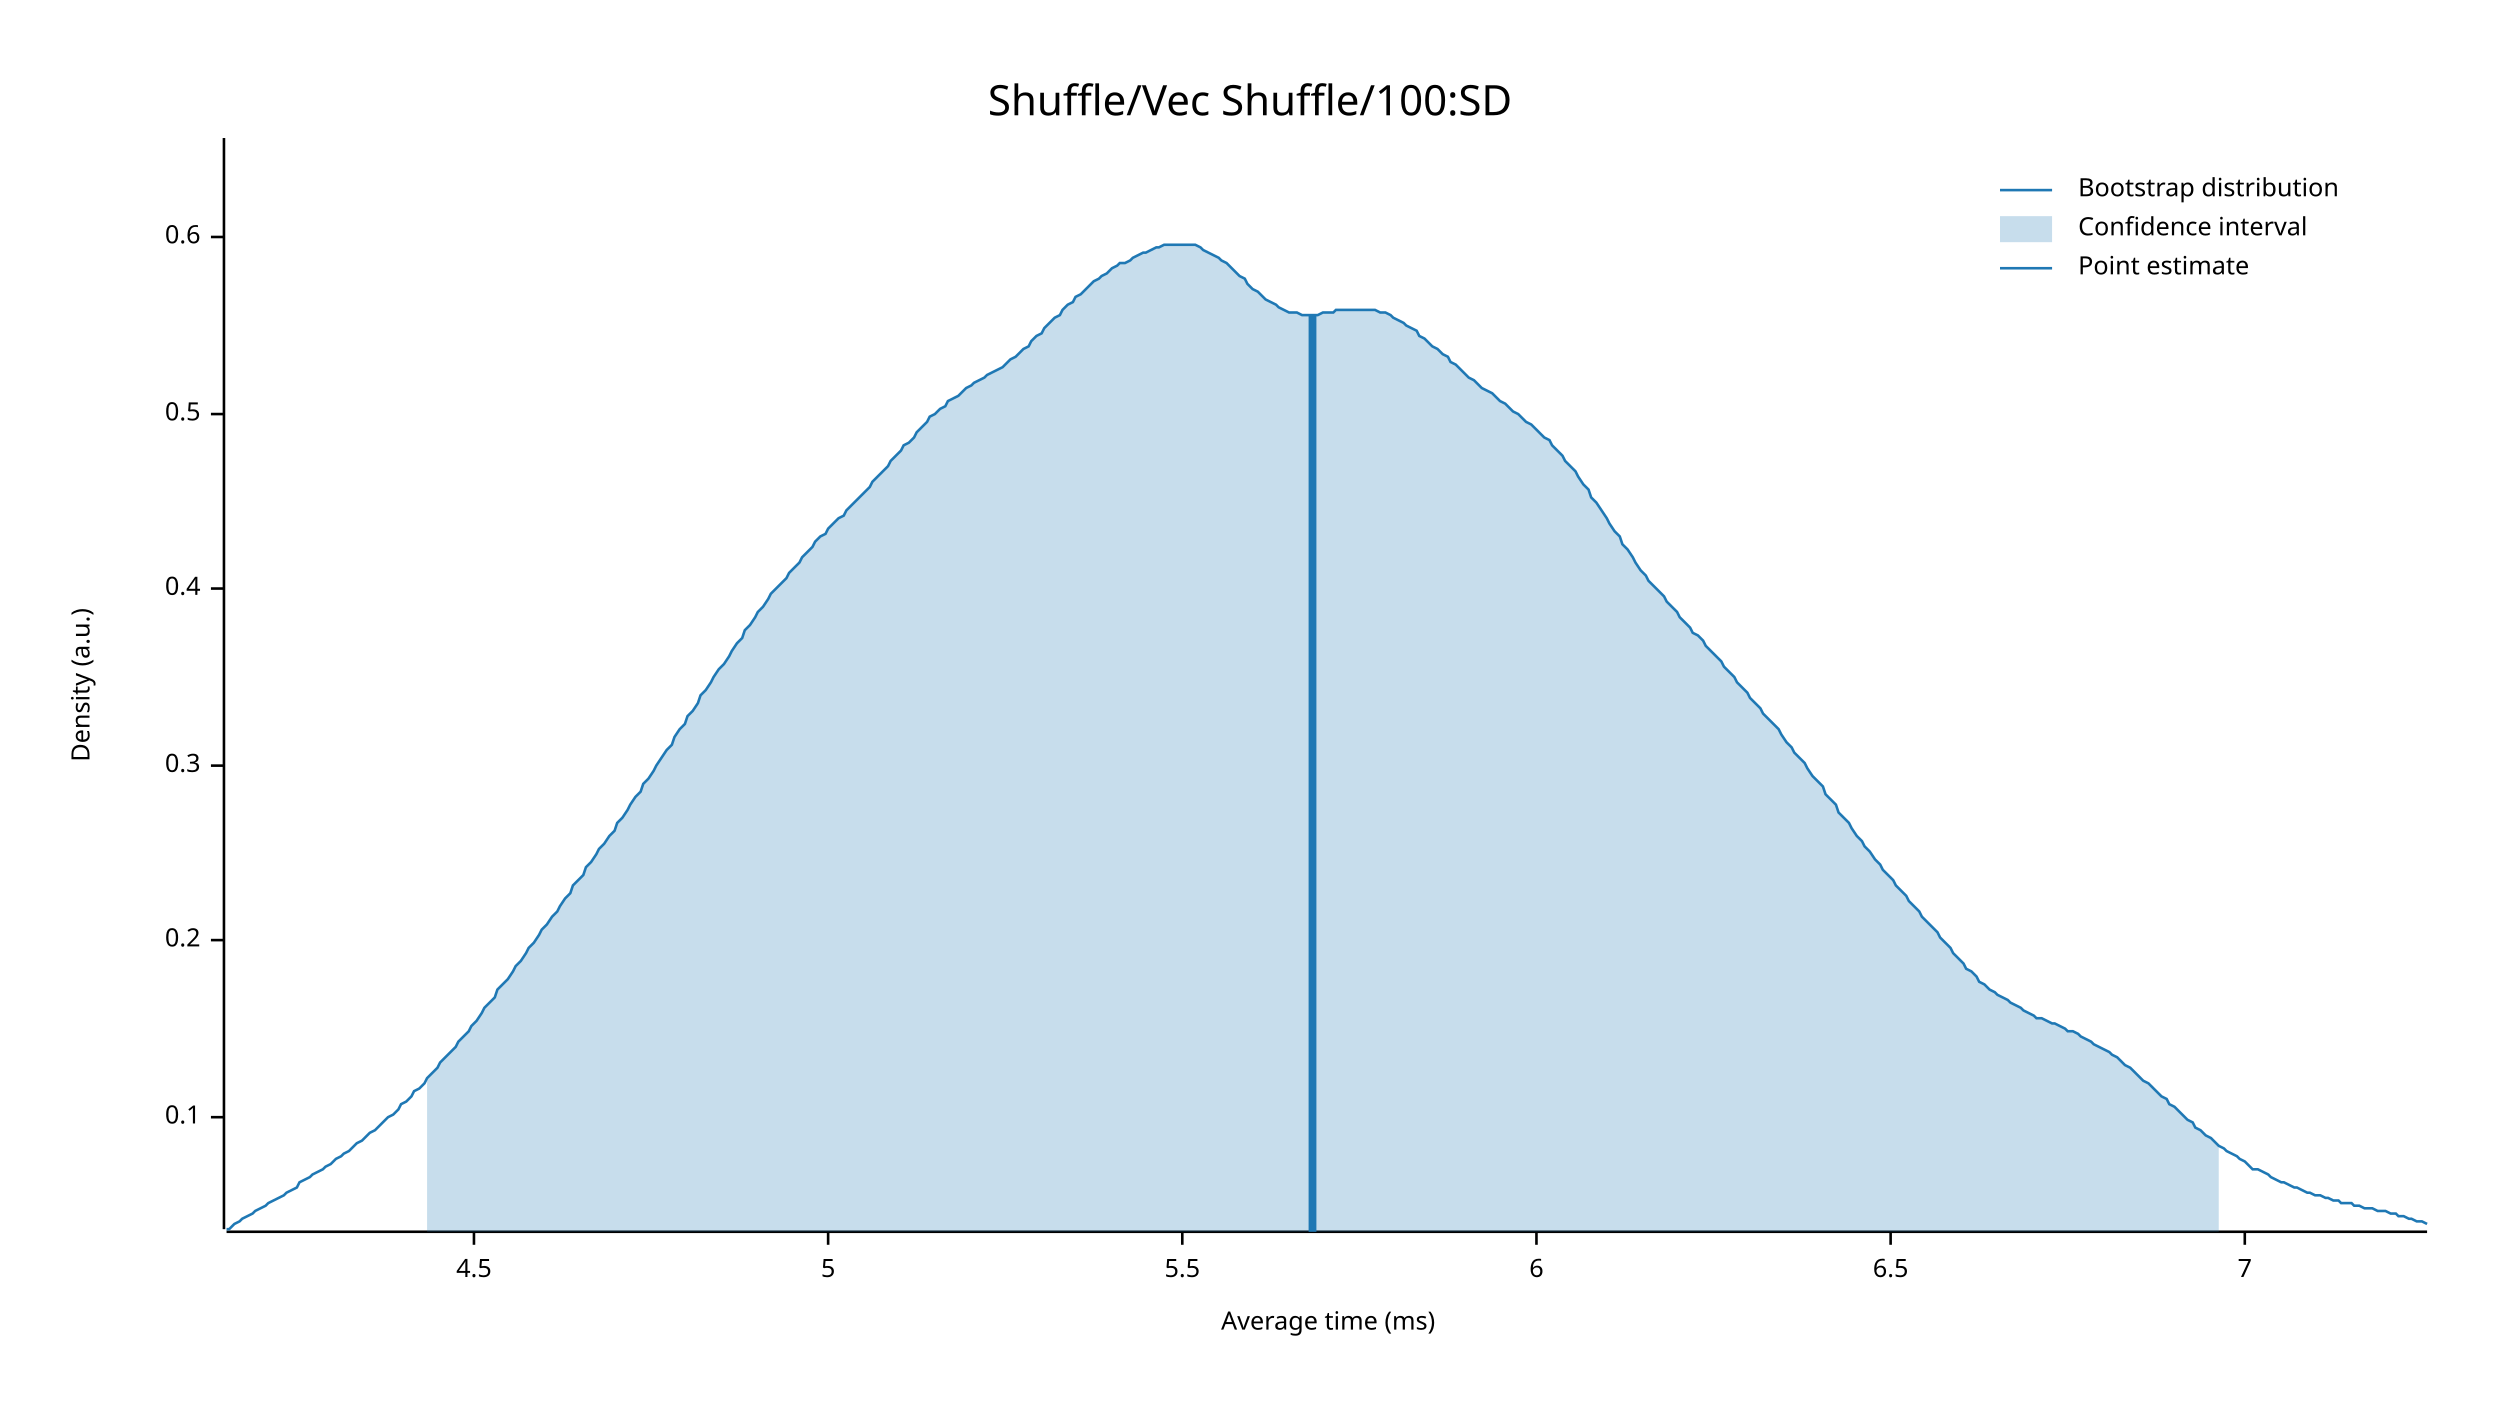
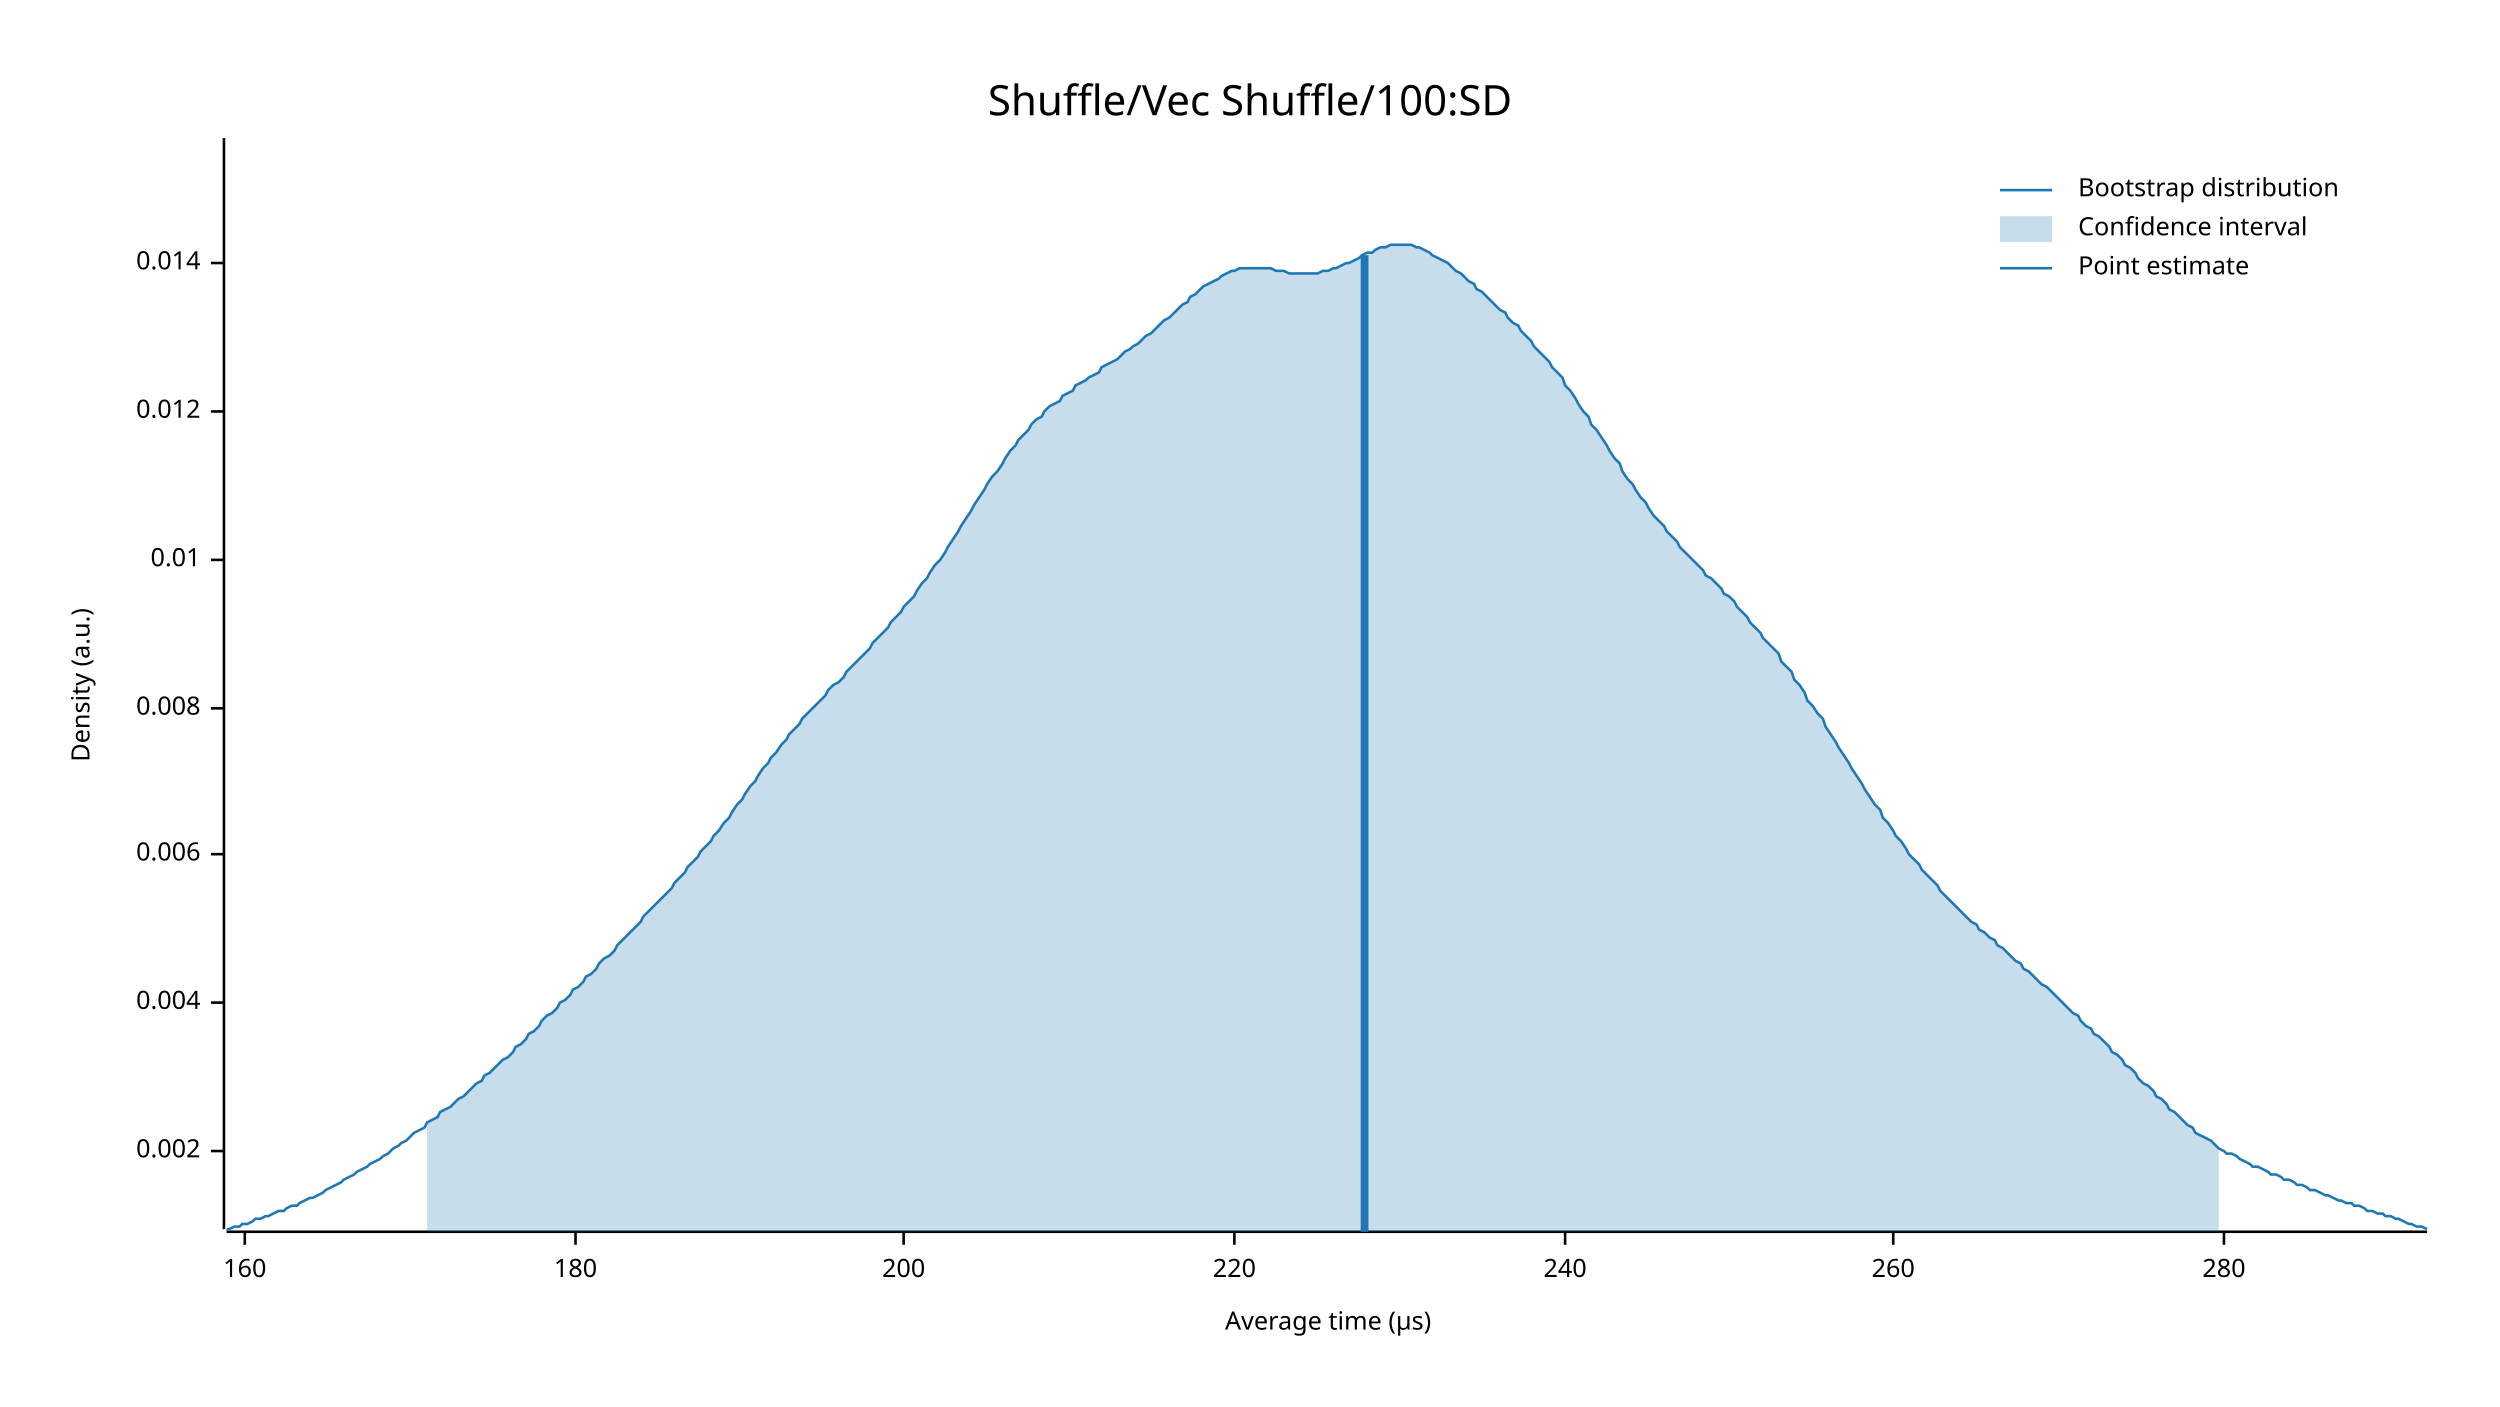
<svg xmlns="http://www.w3.org/2000/svg" width="960" height="540" viewBox="0 0 960 540">
  <text x="480" y="32" dy="0.76em" text-anchor="middle" font-family="sans-serif" font-size="16.129" opacity="1" fill="#000000">
Shuffle/Vec Shuffle/100:SD
</text>
  <text x="27" y="263" dy="0.76em" text-anchor="middle" font-family="sans-serif" font-size="9.677" opacity="1" fill="#000000" transform="rotate(270, 27, 263)">
Density (a.u.)
</text>
  <text x="510" y="513" dy="-0.5ex" text-anchor="middle" font-family="sans-serif" font-size="9.677" opacity="1" fill="#000000">
- Average time (ms)
+ Average time (µs)
</text>
  <polyline fill="none" opacity="1" stroke="#000000" stroke-width="1" points="86,53 86,472 " />
-   <text x="77" y="429" dy="0.5ex" text-anchor="end" font-family="sans-serif" font-size="9.677" opacity="1" fill="#000000">
- 0.1
+   <text x="77" y="442" dy="0.5ex" text-anchor="end" font-family="sans-serif" font-size="9.677" opacity="1" fill="#000000">
+ 0.002
</text>
-   <polyline fill="none" opacity="1" stroke="#000000" stroke-width="1" points="81,429 86,429 " />
-   <text x="77" y="361" dy="0.5ex" text-anchor="end" font-family="sans-serif" font-size="9.677" opacity="1" fill="#000000">
- 0.2
+   <polyline fill="none" opacity="1" stroke="#000000" stroke-width="1" points="81,442 86,442 " />
+   <text x="77" y="385" dy="0.5ex" text-anchor="end" font-family="sans-serif" font-size="9.677" opacity="1" fill="#000000">
+ 0.004
</text>
-   <polyline fill="none" opacity="1" stroke="#000000" stroke-width="1" points="81,361 86,361 " />
-   <text x="77" y="294" dy="0.5ex" text-anchor="end" font-family="sans-serif" font-size="9.677" opacity="1" fill="#000000">
- 0.3
+   <polyline fill="none" opacity="1" stroke="#000000" stroke-width="1" points="81,385 86,385 " />
+   <text x="77" y="328" dy="0.5ex" text-anchor="end" font-family="sans-serif" font-size="9.677" opacity="1" fill="#000000">
+ 0.006
</text>
-   <polyline fill="none" opacity="1" stroke="#000000" stroke-width="1" points="81,294 86,294 " />
-   <text x="77" y="226" dy="0.5ex" text-anchor="end" font-family="sans-serif" font-size="9.677" opacity="1" fill="#000000">
- 0.4
+   <polyline fill="none" opacity="1" stroke="#000000" stroke-width="1" points="81,328 86,328 " />
+   <text x="77" y="272" dy="0.5ex" text-anchor="end" font-family="sans-serif" font-size="9.677" opacity="1" fill="#000000">
+ 0.008
</text>
-   <polyline fill="none" opacity="1" stroke="#000000" stroke-width="1" points="81,226 86,226 " />
-   <text x="77" y="159" dy="0.5ex" text-anchor="end" font-family="sans-serif" font-size="9.677" opacity="1" fill="#000000">
- 0.5
+   <polyline fill="none" opacity="1" stroke="#000000" stroke-width="1" points="81,272 86,272 " />
+   <text x="77" y="215" dy="0.5ex" text-anchor="end" font-family="sans-serif" font-size="9.677" opacity="1" fill="#000000">
+ 0.01
</text>
-   <polyline fill="none" opacity="1" stroke="#000000" stroke-width="1" points="81,159 86,159 " />
-   <text x="77" y="91" dy="0.5ex" text-anchor="end" font-family="sans-serif" font-size="9.677" opacity="1" fill="#000000">
- 0.6
+   <polyline fill="none" opacity="1" stroke="#000000" stroke-width="1" points="81,215 86,215 " />
+   <text x="77" y="158" dy="0.5ex" text-anchor="end" font-family="sans-serif" font-size="9.677" opacity="1" fill="#000000">
+ 0.012
</text>
-   <polyline fill="none" opacity="1" stroke="#000000" stroke-width="1" points="81,91 86,91 " />
+   <polyline fill="none" opacity="1" stroke="#000000" stroke-width="1" points="81,158 86,158 " />
+   <text x="77" y="101" dy="0.5ex" text-anchor="end" font-family="sans-serif" font-size="9.677" opacity="1" fill="#000000">
+ 0.014
+ </text>
+   <polyline fill="none" opacity="1" stroke="#000000" stroke-width="1" points="81,101 86,101 " />
  <polyline fill="none" opacity="1" stroke="#000000" stroke-width="1" points="87,473 932,473 " />
-   <text x="182" y="483" dy="0.76em" text-anchor="middle" font-family="sans-serif" font-size="9.677" opacity="1" fill="#000000">
- 4.5
+   <text x="94" y="483" dy="0.76em" text-anchor="middle" font-family="sans-serif" font-size="9.677" opacity="1" fill="#000000">
+ 160
</text>
-   <polyline fill="none" opacity="1" stroke="#000000" stroke-width="1" points="182,473 182,478 " />
-   <text x="318" y="483" dy="0.76em" text-anchor="middle" font-family="sans-serif" font-size="9.677" opacity="1" fill="#000000">
- 5
+   <polyline fill="none" opacity="1" stroke="#000000" stroke-width="1" points="94,473 94,478 " />
+   <text x="221" y="483" dy="0.76em" text-anchor="middle" font-family="sans-serif" font-size="9.677" opacity="1" fill="#000000">
+ 180
</text>
-   <polyline fill="none" opacity="1" stroke="#000000" stroke-width="1" points="318,473 318,478 " />
-   <text x="454" y="483" dy="0.76em" text-anchor="middle" font-family="sans-serif" font-size="9.677" opacity="1" fill="#000000">
- 5.5
+   <polyline fill="none" opacity="1" stroke="#000000" stroke-width="1" points="221,473 221,478 " />
+   <text x="347" y="483" dy="0.76em" text-anchor="middle" font-family="sans-serif" font-size="9.677" opacity="1" fill="#000000">
+ 200
</text>
-   <polyline fill="none" opacity="1" stroke="#000000" stroke-width="1" points="454,473 454,478 " />
-   <text x="590" y="483" dy="0.76em" text-anchor="middle" font-family="sans-serif" font-size="9.677" opacity="1" fill="#000000">
- 6
+   <polyline fill="none" opacity="1" stroke="#000000" stroke-width="1" points="347,473 347,478 " />
+   <text x="474" y="483" dy="0.76em" text-anchor="middle" font-family="sans-serif" font-size="9.677" opacity="1" fill="#000000">
+ 220
</text>
-   <polyline fill="none" opacity="1" stroke="#000000" stroke-width="1" points="590,473 590,478 " />
-   <text x="726" y="483" dy="0.76em" text-anchor="middle" font-family="sans-serif" font-size="9.677" opacity="1" fill="#000000">
- 6.5
+   <polyline fill="none" opacity="1" stroke="#000000" stroke-width="1" points="474,473 474,478 " />
+   <text x="601" y="483" dy="0.76em" text-anchor="middle" font-family="sans-serif" font-size="9.677" opacity="1" fill="#000000">
+ 240
</text>
-   <polyline fill="none" opacity="1" stroke="#000000" stroke-width="1" points="726,473 726,478 " />
-   <text x="862" y="483" dy="0.76em" text-anchor="middle" font-family="sans-serif" font-size="9.677" opacity="1" fill="#000000">
- 7
+   <polyline fill="none" opacity="1" stroke="#000000" stroke-width="1" points="601,473 601,478 " />
+   <text x="727" y="483" dy="0.76em" text-anchor="middle" font-family="sans-serif" font-size="9.677" opacity="1" fill="#000000">
+ 260
</text>
-   <polyline fill="none" opacity="1" stroke="#000000" stroke-width="1" points="862,473 862,478 " />
-   <polyline fill="none" opacity="1" stroke="#1F78B4" stroke-width="1" points="87,472 88,472 90,470 92,469 93,468 95,467 97,466 98,465 100,464 102,463 103,462 105,461 107,460 109,459 110,458 112,457 114,456 115,454 117,453 119,452 120,451 122,450 124,449 125,448 127,447 129,445 131,444 132,443 134,442 136,440 137,439 139,438 141,436 142,435 144,434 146,432 147,431 149,429 151,428 153,426 154,424 156,423 158,421 159,419 161,418 163,416 164,414 166,412 168,410 169,408 171,406 173,404 175,402 176,400 178,398 180,396 181,394 183,392 185,389 186,387 188,385 190,383 191,380 193,378 195,376 197,373 198,371 200,369 202,366 203,364 205,362 207,359 208,357 210,355 212,352 214,350 215,348 217,345 219,343 220,340 222,338 224,336 225,333 227,331 229,328 230,326 232,324 234,321 236,319 237,316 239,314 241,311 242,309 244,306 246,304 247,301 249,299 251,296 252,294 254,291 256,288 258,286 259,283 261,280 263,278 264,275 266,273 268,270 269,267 271,265 273,262 274,260 276,257 278,255 280,252 281,250 283,247 285,245 286,242 288,240 290,237 291,235 293,233 295,230 296,228 298,226 300,224 302,222 303,220 305,218 307,216 308,214 310,212 312,210 313,208 315,206 317,205 318,203 320,201 322,199 324,198 325,196 327,194 329,192 330,191 332,189 334,187 335,185 337,183 339,181 341,179 342,177 344,175 346,173 347,171 349,170 351,168 352,166 354,164 356,162 357,160 359,159 361,157 363,156 364,154 366,153 368,152 369,151 371,149 373,148 374,147 376,146 378,145 379,144 381,143 383,142 385,141 386,140 388,138 390,137 391,136 393,134 395,133 396,131 398,129 400,128 401,126 403,124 405,122 407,121 408,119 410,117 412,116 413,114 415,113 417,111 418,110 420,108 422,107 423,106 425,105 427,103 429,102 430,101 432,101 434,100 435,99 437,98 439,97 440,97 442,96 444,95 445,95 447,94 449,94 451,94 452,94 454,94 456,94 457,94 459,94 461,95 462,96 464,97 466,98 468,99 469,100 471,101 473,103 474,104 476,106 478,107 479,109 481,111 483,112 484,113 486,115 488,116 490,117 491,118 493,119 495,120 496,120 498,120 500,121 501,121 503,121 505,121 506,121 508,120 510,120 512,120 513,119 515,119 517,119 518,119 520,119 522,119 523,119 525,119 527,119 528,119 530,120 532,120 534,121 535,122 537,123 539,124 540,125 542,126 544,127 545,129 547,130 549,132 550,133 552,134 554,136 556,137 557,139 559,140 561,142 562,143 564,145 566,146 567,147 569,149 571,150 573,151 574,152 576,154 578,155 579,156 581,158 583,159 584,160 586,162 588,163 589,164 591,166 593,168 595,169 596,171 598,173 600,175 601,177 603,179 605,181 606,183 608,186 610,188 611,191 613,193 615,196 617,199 618,201 620,204 622,206 623,209 625,211 627,214 628,216 630,219 632,221 633,223 635,225 637,227 639,229 640,231 642,233 644,235 645,237 647,239 649,241 650,243 652,244 654,246 655,248 657,250 659,252 661,254 662,256 664,258 666,260 667,262 669,264 671,266 672,268 674,270 676,272 677,274 679,276 681,278 683,280 684,282 686,285 688,287 689,289 691,291 693,293 694,295 696,298 698,300 700,302 701,305 703,307 705,309 706,312 708,314 710,316 711,318 713,321 715,323 716,325 718,327 720,330 722,332 723,334 725,336 727,338 728,340 730,342 732,344 733,346 735,348 737,350 738,352 740,354 742,356 744,358 745,360 747,362 749,364 750,366 752,368 754,370 755,372 757,373 759,375 760,377 762,378 764,380 766,381 767,382 769,383 771,384 772,385 774,386 776,387 777,388 779,389 781,390 782,391 784,391 786,392 788,393 789,393 791,394 793,395 794,396 796,396 798,397 799,398 801,399 803,400 804,401 806,402 808,403 810,404 811,405 813,406 815,408 816,409 818,410 820,412 821,413 823,415 825,416 827,418 828,419 830,421 832,422 833,424 835,425 837,427 838,428 840,430 842,431 843,433 845,434 847,436 849,437 850,438 852,440 854,441 855,442 857,443 859,444 860,445 862,446 864,448 865,449 867,449 869,450 871,451 872,452 874,453 876,454 877,454 879,455 881,456 882,456 884,457 886,458 887,458 889,459 891,459 893,460 894,460 896,461 898,461 899,462 901,462 903,462 904,463 906,463 908,464 909,464 911,464 913,465 915,465 916,465 918,466 920,466 921,467 923,467 925,468 926,468 928,469 930,469 932,470 " />
-   <polygon opacity="0.25" fill="#1F78B4" points="164,414 166,412 168,410 169,408 171,406 173,404 175,402 176,400 178,398 180,396 181,394 183,392 185,389 186,387 188,385 190,383 191,380 193,378 195,376 197,373 198,371 200,369 202,366 203,364 205,362 207,359 208,357 210,355 212,352 214,350 215,348 217,345 219,343 220,340 222,338 224,336 225,333 227,331 229,328 230,326 232,324 234,321 236,319 237,316 239,314 241,311 242,309 244,306 246,304 247,301 249,299 251,296 252,294 254,291 256,288 258,286 259,283 261,280 263,278 264,275 266,273 268,270 269,267 271,265 273,262 274,260 276,257 278,255 280,252 281,250 283,247 285,245 286,242 288,240 290,237 291,235 293,233 295,230 296,228 298,226 300,224 302,222 303,220 305,218 307,216 308,214 310,212 312,210 313,208 315,206 317,205 318,203 320,201 322,199 324,198 325,196 327,194 329,192 330,191 332,189 334,187 335,185 337,183 339,181 341,179 342,177 344,175 346,173 347,171 349,170 351,168 352,166 354,164 356,162 357,160 359,159 361,157 363,156 364,154 366,153 368,152 369,151 371,149 373,148 374,147 376,146 378,145 379,144 381,143 383,142 385,141 386,140 388,138 390,137 391,136 393,134 395,133 396,131 398,129 400,128 401,126 403,124 405,122 407,121 408,119 410,117 412,116 413,114 415,113 417,111 418,110 420,108 422,107 423,106 425,105 427,103 429,102 430,101 432,101 434,100 435,99 437,98 439,97 440,97 442,96 444,95 445,95 447,94 449,94 451,94 452,94 454,94 456,94 457,94 459,94 461,95 462,96 464,97 466,98 468,99 469,100 471,101 473,103 474,104 476,106 478,107 479,109 481,111 483,112 484,113 486,115 488,116 490,117 491,118 493,119 495,120 496,120 498,120 500,121 501,121 503,121 505,121 506,121 508,120 510,120 512,120 513,119 515,119 517,119 518,119 520,119 522,119 523,119 525,119 527,119 528,119 530,120 532,120 534,121 535,122 537,123 539,124 540,125 542,126 544,127 545,129 547,130 549,132 550,133 552,134 554,136 556,137 557,139 559,140 561,142 562,143 564,145 566,146 567,147 569,149 571,150 573,151 574,152 576,154 578,155 579,156 581,158 583,159 584,160 586,162 588,163 589,164 591,166 593,168 595,169 596,171 598,173 600,175 601,177 603,179 605,181 606,183 608,186 610,188 611,191 613,193 615,196 617,199 618,201 620,204 622,206 623,209 625,211 627,214 628,216 630,219 632,221 633,223 635,225 637,227 639,229 640,231 642,233 644,235 645,237 647,239 649,241 650,243 652,244 654,246 655,248 657,250 659,252 661,254 662,256 664,258 666,260 667,262 669,264 671,266 672,268 674,270 676,272 677,274 679,276 681,278 683,280 684,282 686,285 688,287 689,289 691,291 693,293 694,295 696,298 698,300 700,302 701,305 703,307 705,309 706,312 708,314 710,316 711,318 713,321 715,323 716,325 718,327 720,330 722,332 723,334 725,336 727,338 728,340 730,342 732,344 733,346 735,348 737,350 738,352 740,354 742,356 744,358 745,360 747,362 749,364 750,366 752,368 754,370 755,372 757,373 759,375 760,377 762,378 764,380 766,381 767,382 769,383 771,384 772,385 774,386 776,387 777,388 779,389 781,390 782,391 784,391 786,392 788,393 789,393 791,394 793,395 794,396 796,396 798,397 799,398 801,399 803,400 804,401 806,402 808,403 810,404 811,405 813,406 815,408 816,409 818,410 820,412 821,413 823,415 825,416 827,418 828,419 830,421 832,422 833,424 835,425 837,427 838,428 840,430 842,431 843,433 845,434 847,436 849,437 850,438 852,440 852,473 164,473 " />
-   <polyline fill="none" opacity="1" stroke="#1F78B4" stroke-width="3" points="504,473 504,121 " />
+   <polyline fill="none" opacity="1" stroke="#000000" stroke-width="1" points="727,473 727,478 " />
+   <text x="854" y="483" dy="0.76em" text-anchor="middle" font-family="sans-serif" font-size="9.677" opacity="1" fill="#000000">
+ 280
+ </text>
+   <polyline fill="none" opacity="1" stroke="#000000" stroke-width="1" points="854,473 854,478 " />
+   <polyline fill="none" opacity="1" stroke="#1F78B4" stroke-width="1" points="87,472 88,472 90,471 92,471 93,470 95,470 97,469 98,468 100,468 102,467 103,467 105,466 107,465 109,465 110,464 112,463 114,463 115,462 117,461 119,460 120,460 122,459 124,458 125,457 127,456 129,455 131,454 132,453 134,452 136,451 137,450 139,449 141,448 142,447 144,446 146,445 147,444 149,443 151,441 153,440 154,439 156,438 158,436 159,435 161,434 163,433 164,431 166,430 168,429 169,427 171,426 173,425 175,423 176,422 178,421 180,419 181,418 183,416 185,415 186,413 188,412 190,410 191,409 193,407 195,406 197,404 198,402 200,401 202,399 203,397 205,396 207,394 208,392 210,390 212,389 214,387 215,385 217,384 219,382 220,380 222,379 224,377 225,375 227,374 229,372 230,370 232,368 234,367 236,365 237,363 239,361 241,359 242,358 244,356 246,354 247,352 249,350 251,348 252,347 254,345 256,343 258,341 259,339 261,337 263,335 264,333 266,331 268,329 269,327 271,325 273,323 274,321 276,319 278,316 280,314 281,312 283,309 285,307 286,305 288,302 290,300 291,298 293,295 295,293 296,291 298,289 300,286 302,284 303,282 305,280 307,278 308,276 310,274 312,272 313,271 315,269 317,267 318,265 320,263 322,262 324,260 325,258 327,256 329,254 330,253 332,251 334,249 335,247 337,245 339,243 341,241 342,239 344,237 346,235 347,233 349,231 351,229 352,227 354,224 356,222 357,220 359,217 361,215 363,212 364,210 366,207 368,204 369,202 371,199 373,196 374,194 376,191 378,188 379,186 381,183 383,181 385,178 386,176 388,173 390,171 391,169 393,167 395,165 396,163 398,161 400,160 401,158 403,156 405,155 407,154 408,152 410,151 412,150 413,148 415,147 417,146 418,145 420,144 422,143 423,141 425,140 427,139 429,138 430,137 432,135 434,134 435,133 437,132 439,130 440,129 442,128 444,126 445,125 447,123 449,122 451,120 452,119 454,117 456,116 457,114 459,113 461,111 462,110 464,109 466,108 468,107 469,106 471,105 473,104 474,104 476,103 478,103 479,103 481,103 483,103 484,103 486,103 488,103 490,104 491,104 493,104 495,105 496,105 498,105 500,105 501,105 503,105 505,105 506,105 508,104 510,104 512,103 513,103 515,102 517,101 518,101 520,100 522,99 523,98 525,97 527,97 528,96 530,95 532,95 534,94 535,94 537,94 539,94 540,94 542,94 544,95 545,95 547,96 549,97 550,98 552,99 554,100 556,101 557,102 559,104 561,105 562,106 564,108 566,109 567,111 569,112 571,114 573,116 574,117 576,119 578,120 579,122 581,124 583,125 584,127 586,129 588,131 589,133 591,135 593,137 595,139 596,141 598,143 600,145 601,148 603,150 605,153 606,155 608,158 610,160 611,163 613,165 615,168 617,171 618,173 620,176 622,178 623,181 625,184 627,186 628,188 630,191 632,193 633,195 635,198 637,200 639,202 640,204 642,206 644,208 645,210 647,212 649,214 650,215 652,217 654,219 655,221 657,222 659,224 661,226 662,228 664,229 666,231 667,233 669,235 671,237 672,239 674,241 676,243 677,245 679,247 681,249 683,251 684,254 686,256 688,258 689,261 691,263 693,266 694,269 696,271 698,274 700,276 701,279 703,282 705,285 706,287 708,290 710,293 711,295 713,298 715,301 716,303 718,306 720,309 722,311 723,314 725,316 727,319 728,321 730,323 732,326 733,328 735,330 737,332 738,334 740,336 742,338 744,340 745,342 747,344 749,346 750,347 752,349 754,351 755,352 757,354 759,355 760,357 762,358 764,360 766,361 767,363 769,364 771,366 772,367 774,369 776,370 777,372 779,373 781,375 782,376 784,378 786,379 788,381 789,382 791,384 793,386 794,387 796,389 798,390 799,392 801,394 803,395 804,397 806,398 808,400 810,402 811,404 813,405 815,407 816,409 818,410 820,412 821,414 823,416 825,417 827,419 828,421 830,422 832,424 833,426 835,427 837,429 838,430 840,432 842,433 843,435 845,436 847,437 849,438 850,439 852,441 854,442 855,443 857,443 859,444 860,445 862,446 864,447 865,448 867,448 869,449 871,450 872,451 874,451 876,452 877,453 879,453 881,454 882,455 884,455 886,456 887,457 889,457 891,458 893,459 894,459 896,460 898,461 899,461 901,462 903,462 904,463 906,463 908,464 909,465 911,465 913,466 915,466 916,467 918,467 920,468 921,468 923,469 925,470 926,470 928,471 930,471 932,472 " />
+   <polygon opacity="0.25" fill="#1F78B4" points="164,431 166,430 168,429 169,427 171,426 173,425 175,423 176,422 178,421 180,419 181,418 183,416 185,415 186,413 188,412 190,410 191,409 193,407 195,406 197,404 198,402 200,401 202,399 203,397 205,396 207,394 208,392 210,390 212,389 214,387 215,385 217,384 219,382 220,380 222,379 224,377 225,375 227,374 229,372 230,370 232,368 234,367 236,365 237,363 239,361 241,359 242,358 244,356 246,354 247,352 249,350 251,348 252,347 254,345 256,343 258,341 259,339 261,337 263,335 264,333 266,331 268,329 269,327 271,325 273,323 274,321 276,319 278,316 280,314 281,312 283,309 285,307 286,305 288,302 290,300 291,298 293,295 295,293 296,291 298,289 300,286 302,284 303,282 305,280 307,278 308,276 310,274 312,272 313,271 315,269 317,267 318,265 320,263 322,262 324,260 325,258 327,256 329,254 330,253 332,251 334,249 335,247 337,245 339,243 341,241 342,239 344,237 346,235 347,233 349,231 351,229 352,227 354,224 356,222 357,220 359,217 361,215 363,212 364,210 366,207 368,204 369,202 371,199 373,196 374,194 376,191 378,188 379,186 381,183 383,181 385,178 386,176 388,173 390,171 391,169 393,167 395,165 396,163 398,161 400,160 401,158 403,156 405,155 407,154 408,152 410,151 412,150 413,148 415,147 417,146 418,145 420,144 422,143 423,141 425,140 427,139 429,138 430,137 432,135 434,134 435,133 437,132 439,130 440,129 442,128 444,126 445,125 447,123 449,122 451,120 452,119 454,117 456,116 457,114 459,113 461,111 462,110 464,109 466,108 468,107 469,106 471,105 473,104 474,104 476,103 478,103 479,103 481,103 483,103 484,103 486,103 488,103 490,104 491,104 493,104 495,105 496,105 498,105 500,105 501,105 503,105 505,105 506,105 508,104 510,104 512,103 513,103 515,102 517,101 518,101 520,100 522,99 523,98 525,97 527,97 528,96 530,95 532,95 534,94 535,94 537,94 539,94 540,94 542,94 544,95 545,95 547,96 549,97 550,98 552,99 554,100 556,101 557,102 559,104 561,105 562,106 564,108 566,109 567,111 569,112 571,114 573,116 574,117 576,119 578,120 579,122 581,124 583,125 584,127 586,129 588,131 589,133 591,135 593,137 595,139 596,141 598,143 600,145 601,148 603,150 605,153 606,155 608,158 610,160 611,163 613,165 615,168 617,171 618,173 620,176 622,178 623,181 625,184 627,186 628,188 630,191 632,193 633,195 635,198 637,200 639,202 640,204 642,206 644,208 645,210 647,212 649,214 650,215 652,217 654,219 655,221 657,222 659,224 661,226 662,228 664,229 666,231 667,233 669,235 671,237 672,239 674,241 676,243 677,245 679,247 681,249 683,251 684,254 686,256 688,258 689,261 691,263 693,266 694,269 696,271 698,274 700,276 701,279 703,282 705,285 706,287 708,290 710,293 711,295 713,298 715,301 716,303 718,306 720,309 722,311 723,314 725,316 727,319 728,321 730,323 732,326 733,328 735,330 737,332 738,334 740,336 742,338 744,340 745,342 747,344 749,346 750,347 752,349 754,351 755,352 757,354 759,355 760,357 762,358 764,360 766,361 767,363 769,364 771,366 772,367 774,369 776,370 777,372 779,373 781,375 782,376 784,378 786,379 788,381 789,382 791,384 793,386 794,387 796,389 798,390 799,392 801,394 803,395 804,397 806,398 808,400 810,402 811,404 813,405 815,407 816,409 818,410 820,412 821,414 823,416 825,417 827,419 828,421 830,422 832,424 833,426 835,427 837,429 838,430 840,432 842,433 843,435 845,436 847,437 849,438 850,439 852,441 852,473 164,473 " />
+   <polyline fill="none" opacity="1" stroke="#1F78B4" stroke-width="3" points="524,473 524,98 " />
  <text x="798" y="68" dy="0.76em" text-anchor="start" font-family="sans-serif" font-size="9.677" opacity="1" fill="#000000">
Bootstrap distribution
</text>
  <text x="798" y="83" dy="0.76em" text-anchor="start" font-family="sans-serif" font-size="9.677" opacity="1" fill="#000000">
Confidence interval
</text>
  <text x="798" y="98" dy="0.76em" text-anchor="start" font-family="sans-serif" font-size="9.677" opacity="1" fill="#000000">
Point estimate
</text>
  <polyline fill="none" opacity="1" stroke="#1F78B4" stroke-width="1" points="768,73 788,73 " />
  <rect x="768" y="83" width="20" height="10" opacity="0.25" fill="#1F78B4" stroke="none" />
  <polyline fill="none" opacity="1" stroke="#1F78B4" stroke-width="1" points="768,103 788,103 " />
</svg>
